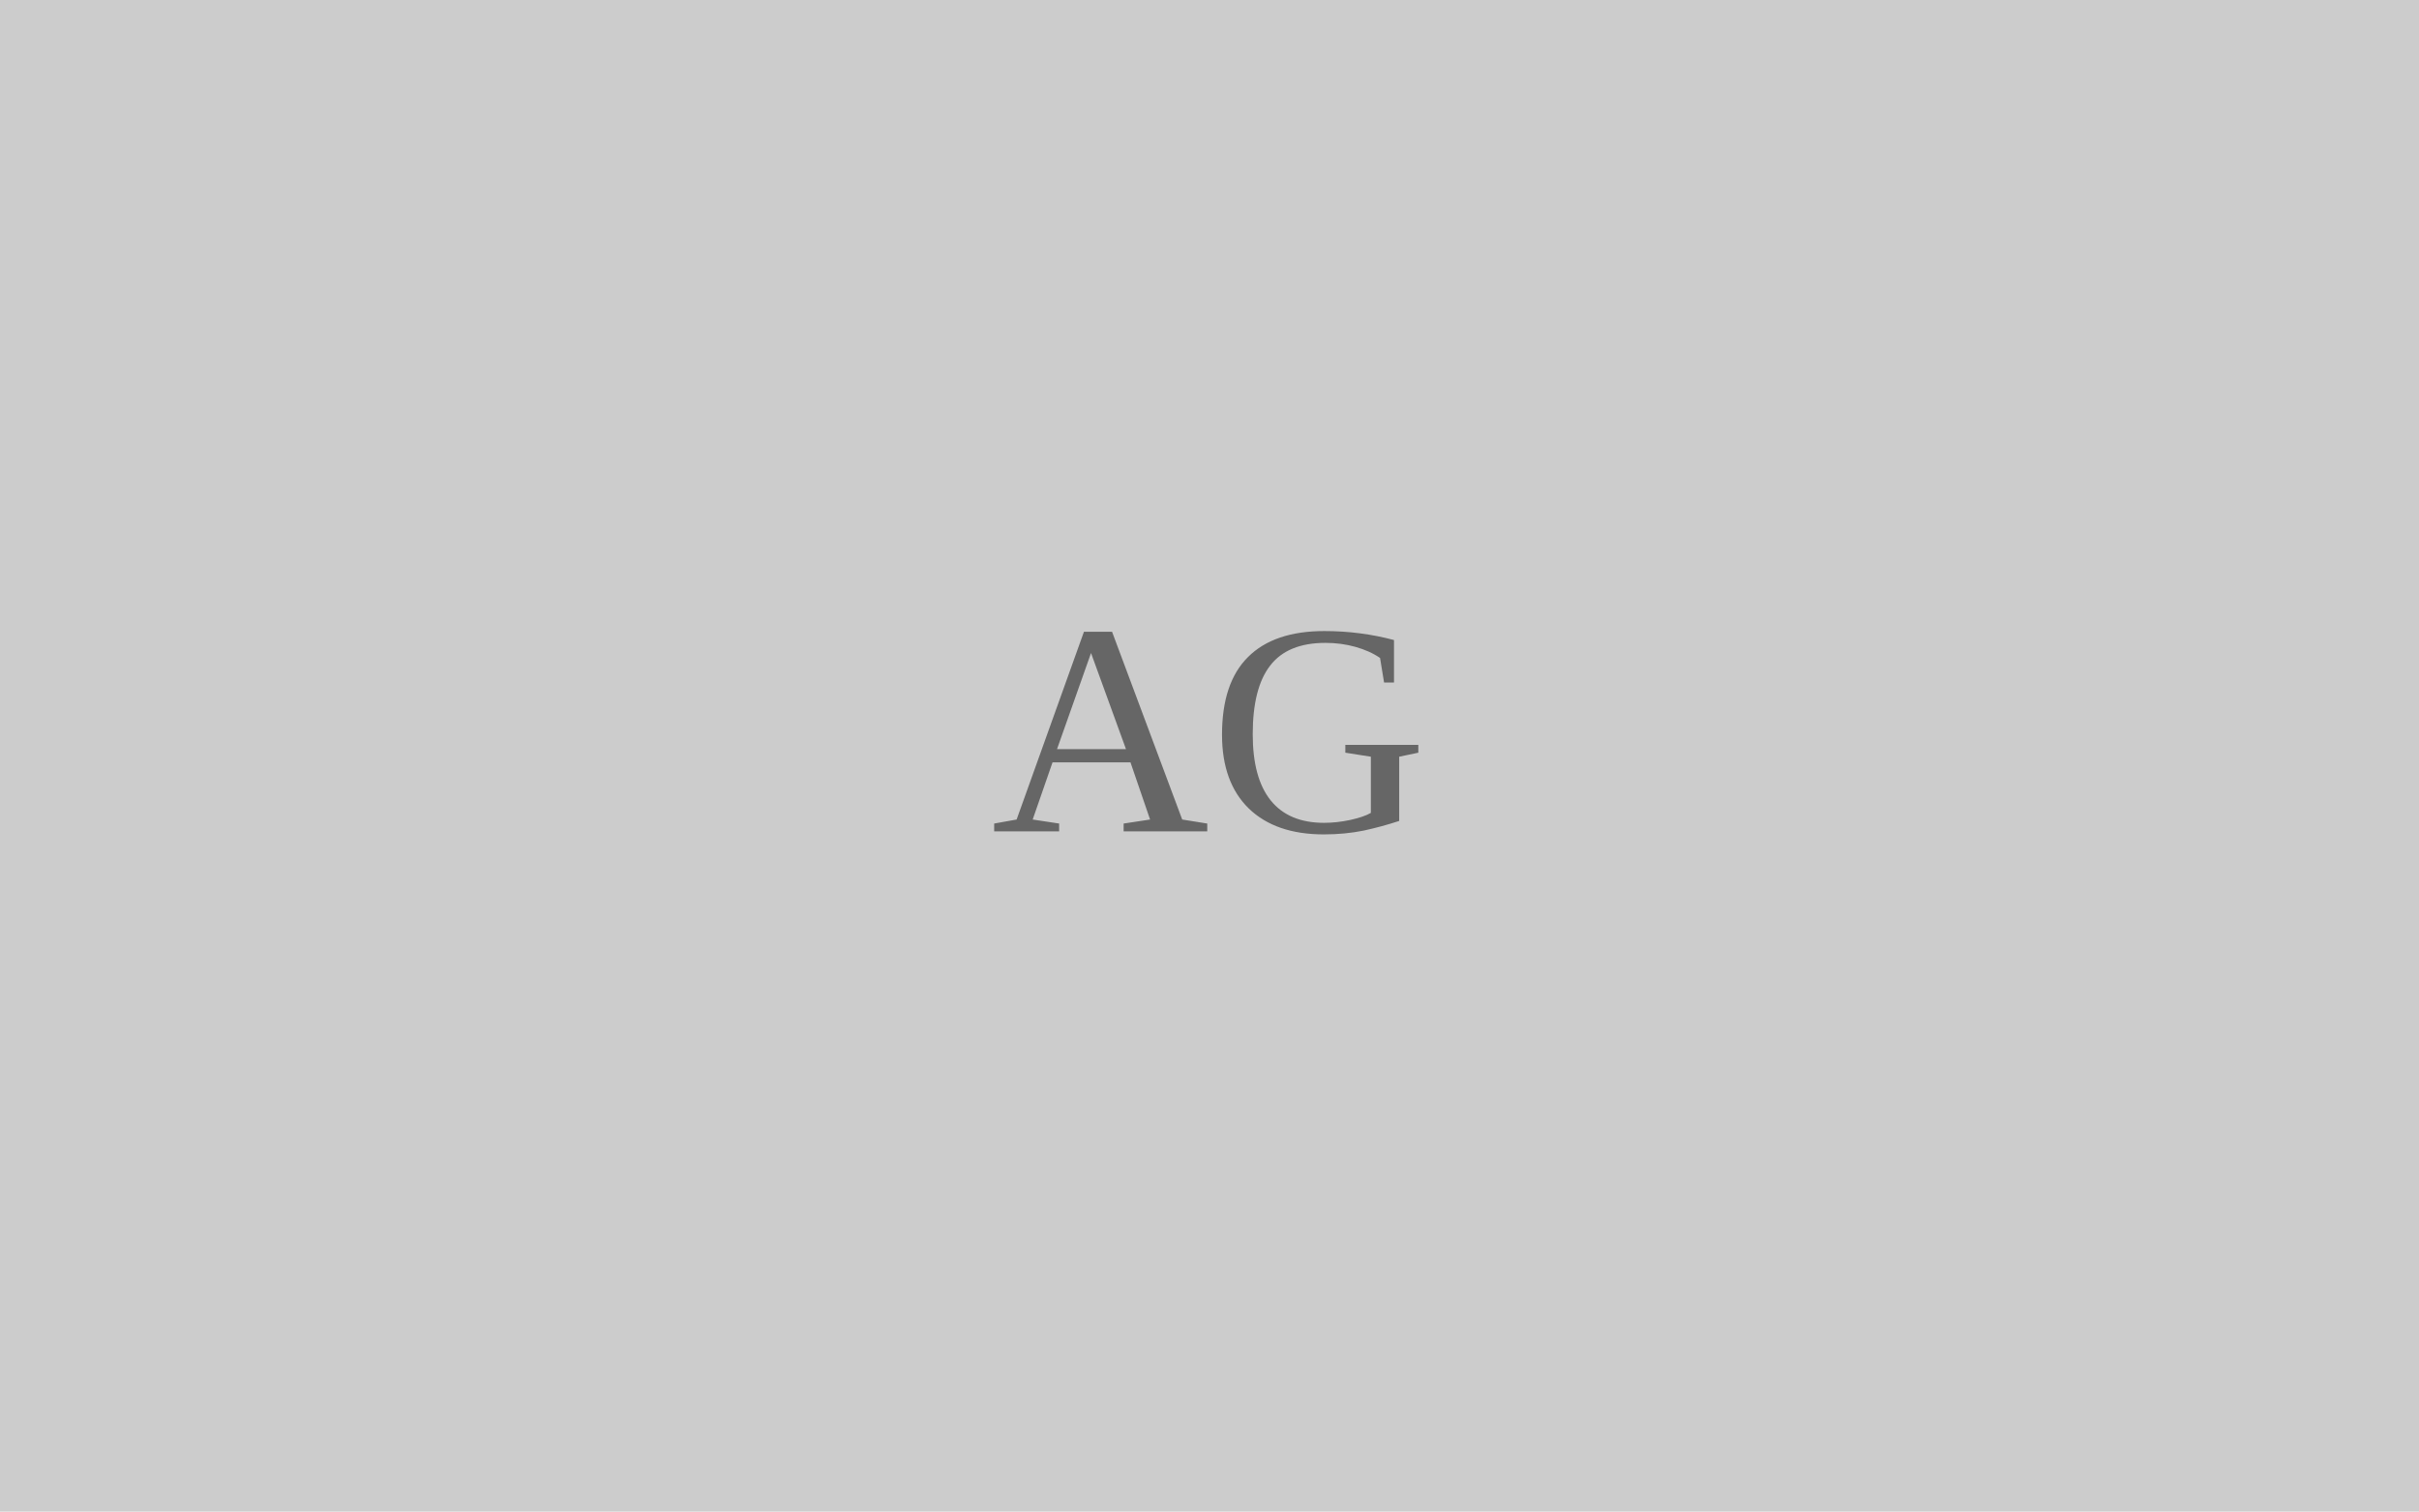
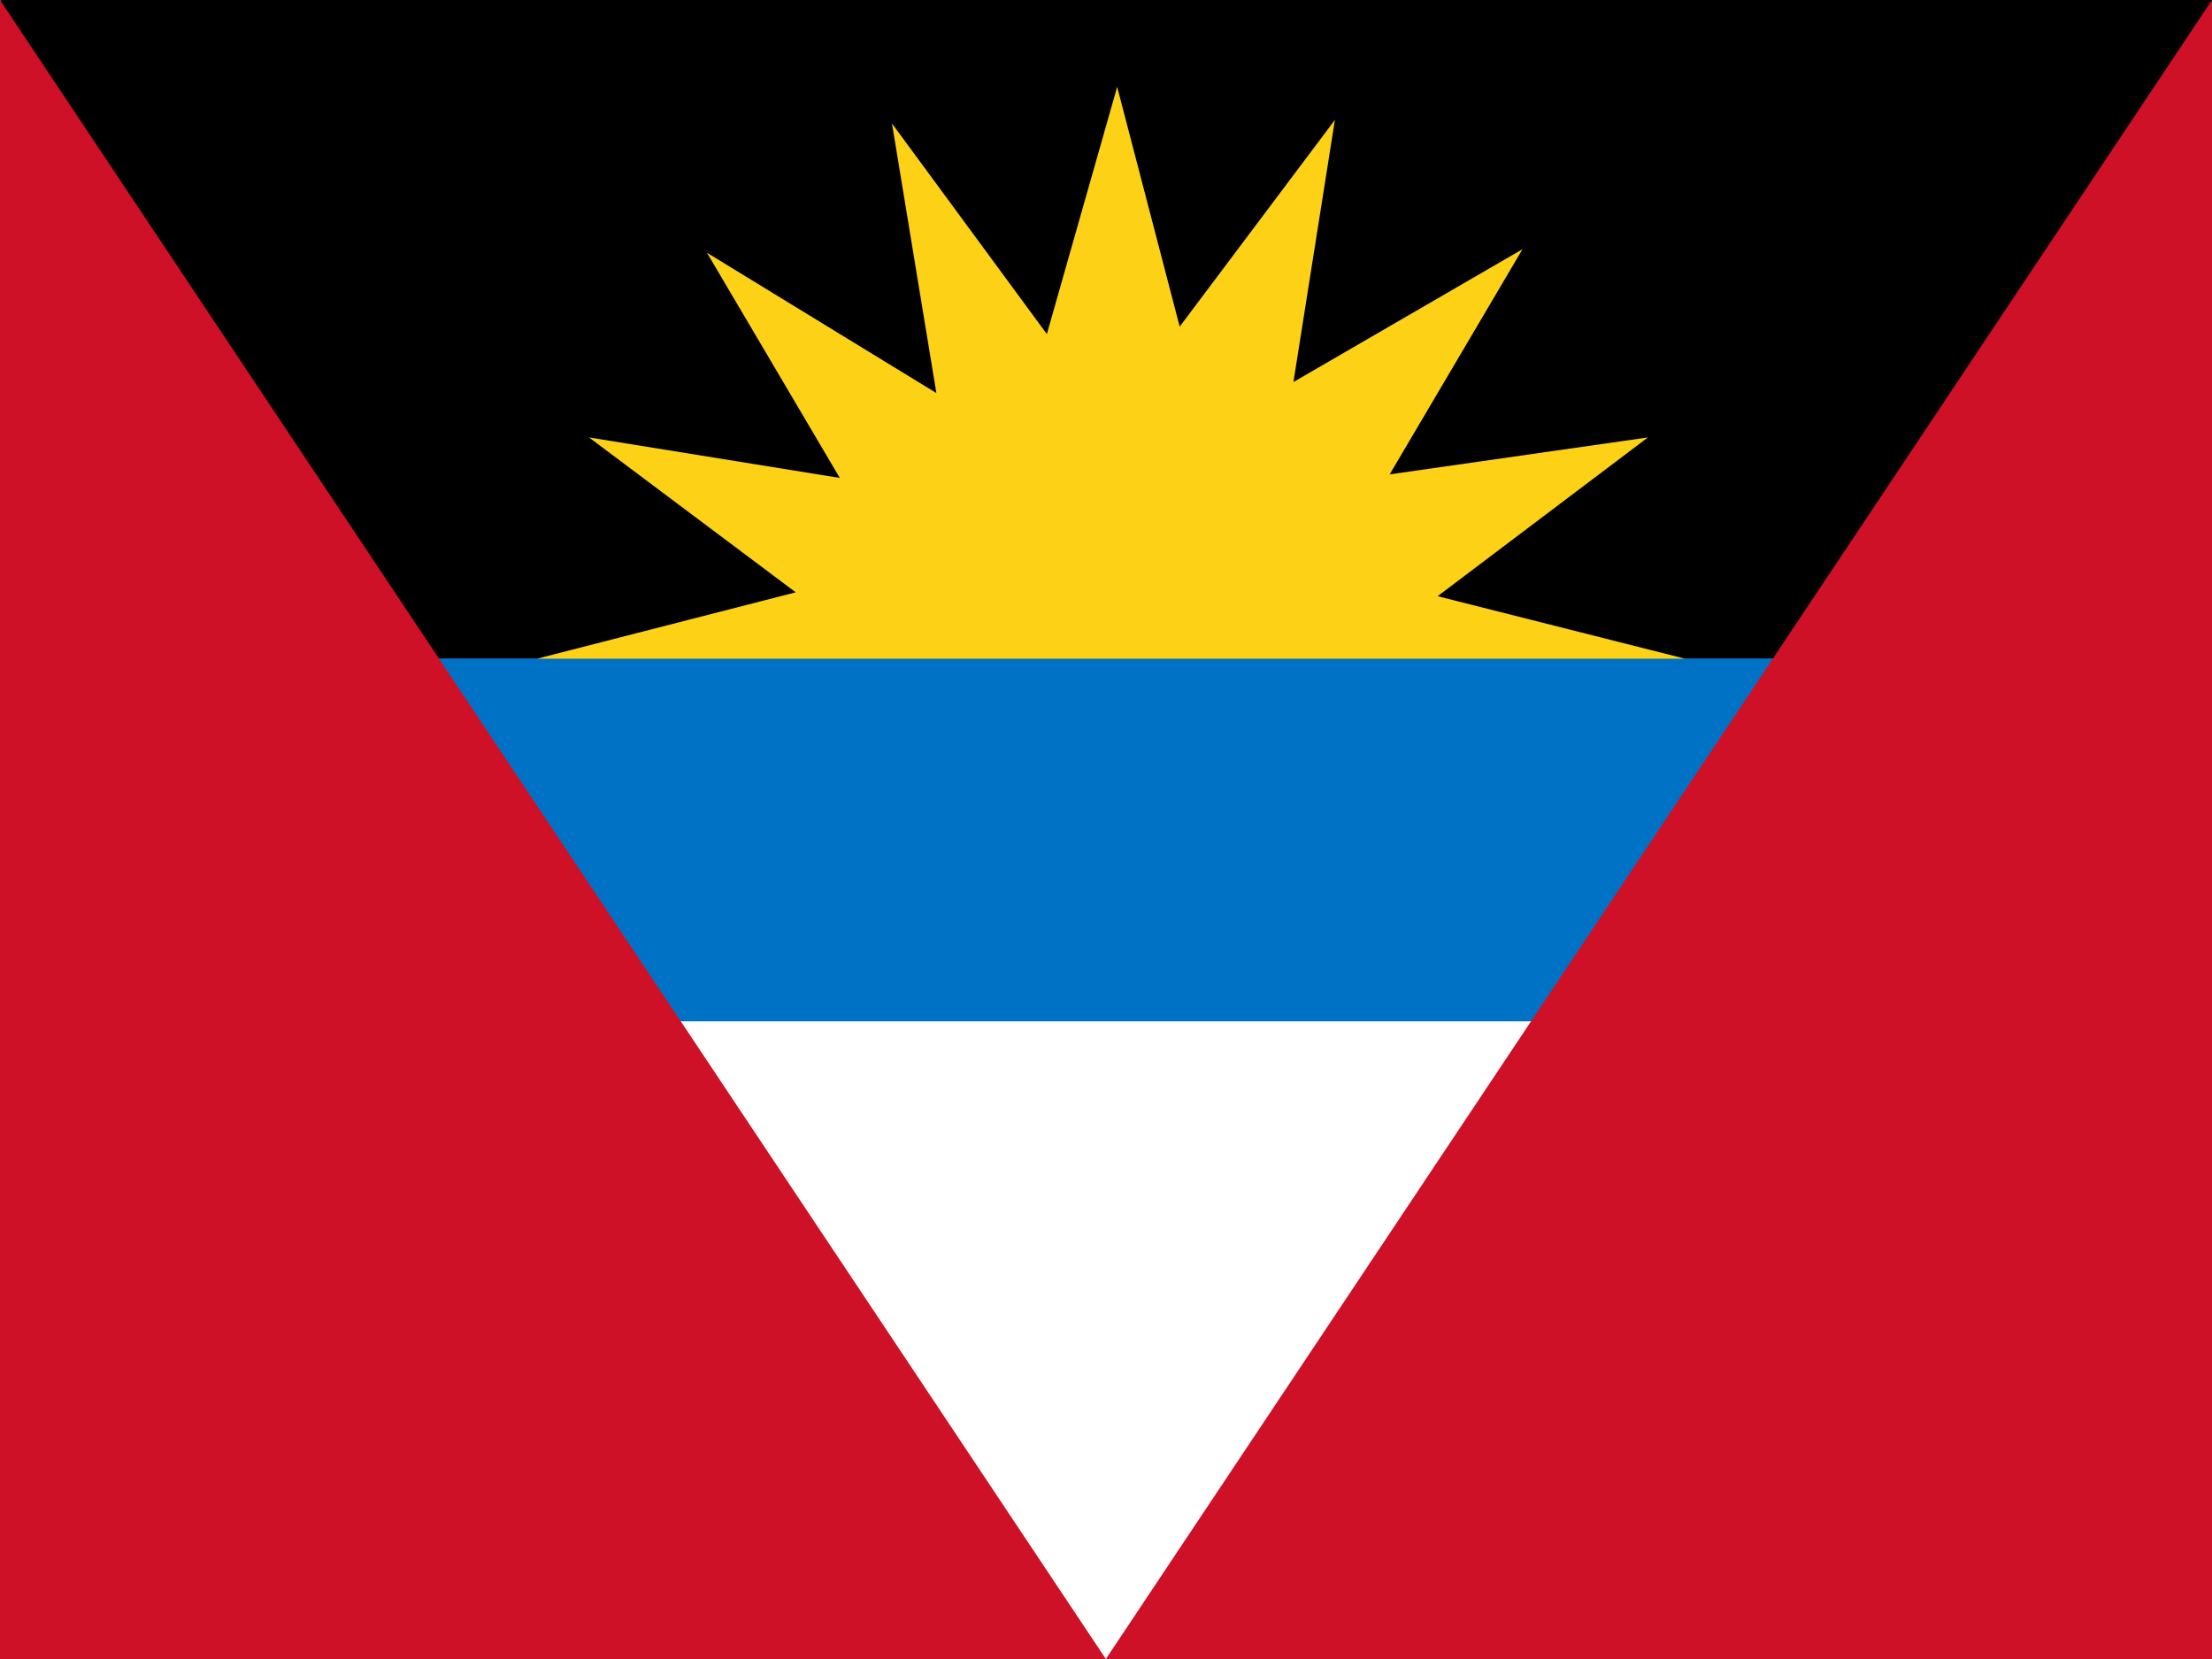
- <svg xmlns="http://www.w3.org/2000/svg" width="160" height="100">
-   <rect width="160" height="100" fill="#cccccc" />
-   <text x="80" y="55" font-size="20" text-anchor="middle" fill="#666666">AG</text>
+ <svg xmlns="http://www.w3.org/2000/svg" id="flag-icons-ag" viewBox="0 0 640 480">
+   <defs>
+     <clipPath id="a">
+       <path fill-opacity=".7" d="M-79.7 0H603v512H-79.7z" />
+     </clipPath>
+   </defs>
+   <g fill-rule="evenodd" clip-path="url(#a)" transform="translate(74.7) scale(.9375)">
+     <path fill="#fff" d="M-79.68 0h682.67v512H-79.68V0Z" />
+     <path d="M-79.59 0h682.58v204.8H-79.68L-79.59 0Z" />
+     <path d="M21.3 203.2h480v112h-480v-112Z" fill="#0072c6" />
+     <path d="M602.99.1V512H261.6L602.99 0v.1ZM-79.68.1V512h341.29L-79.68 0v.1Z" fill="#ce1126" />
+     <path d="M440.4 203.3 364 184l64.9-49-79.7 11.4 41-69.5-70.7 41L332.3 37l-47.9 63.8-19.3-74-21.7 76.3-47.8-65 13.7 83.2L138.5 78l41 69.5-77.4-12.5 63.8 47.8L86 203.3h354.3z" fill="#fcd116" />
+   </g>
</svg>
